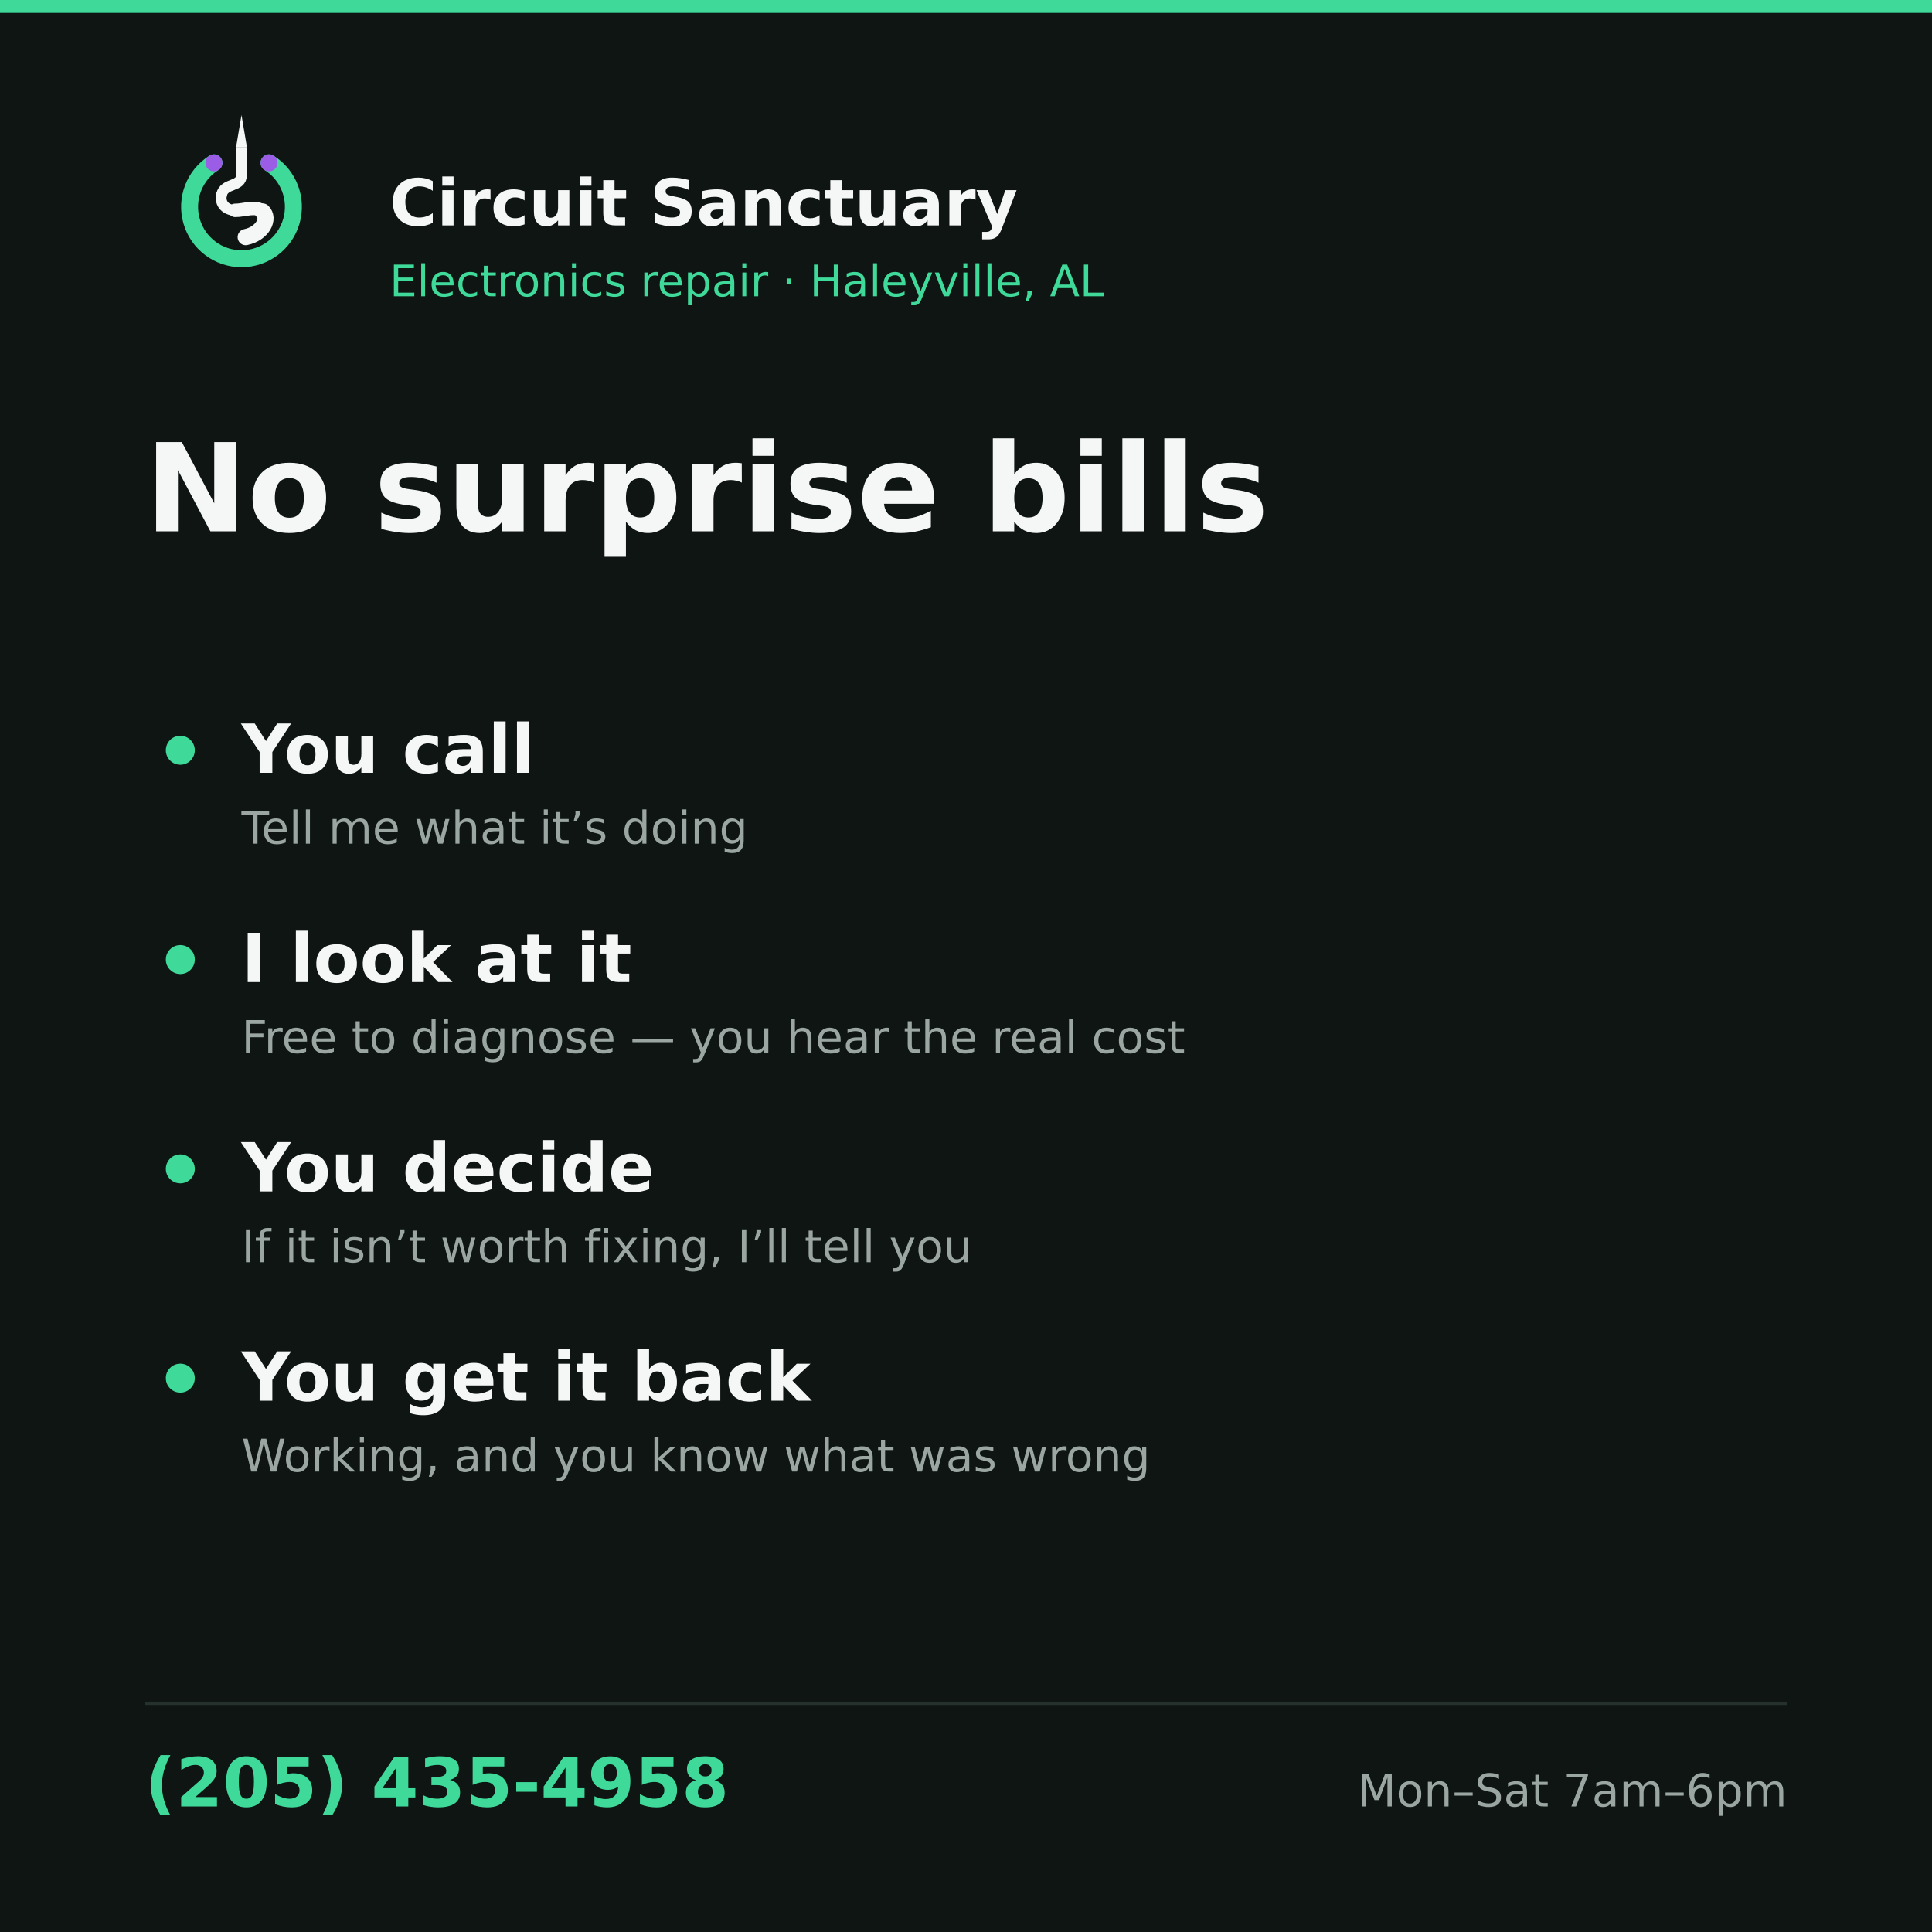
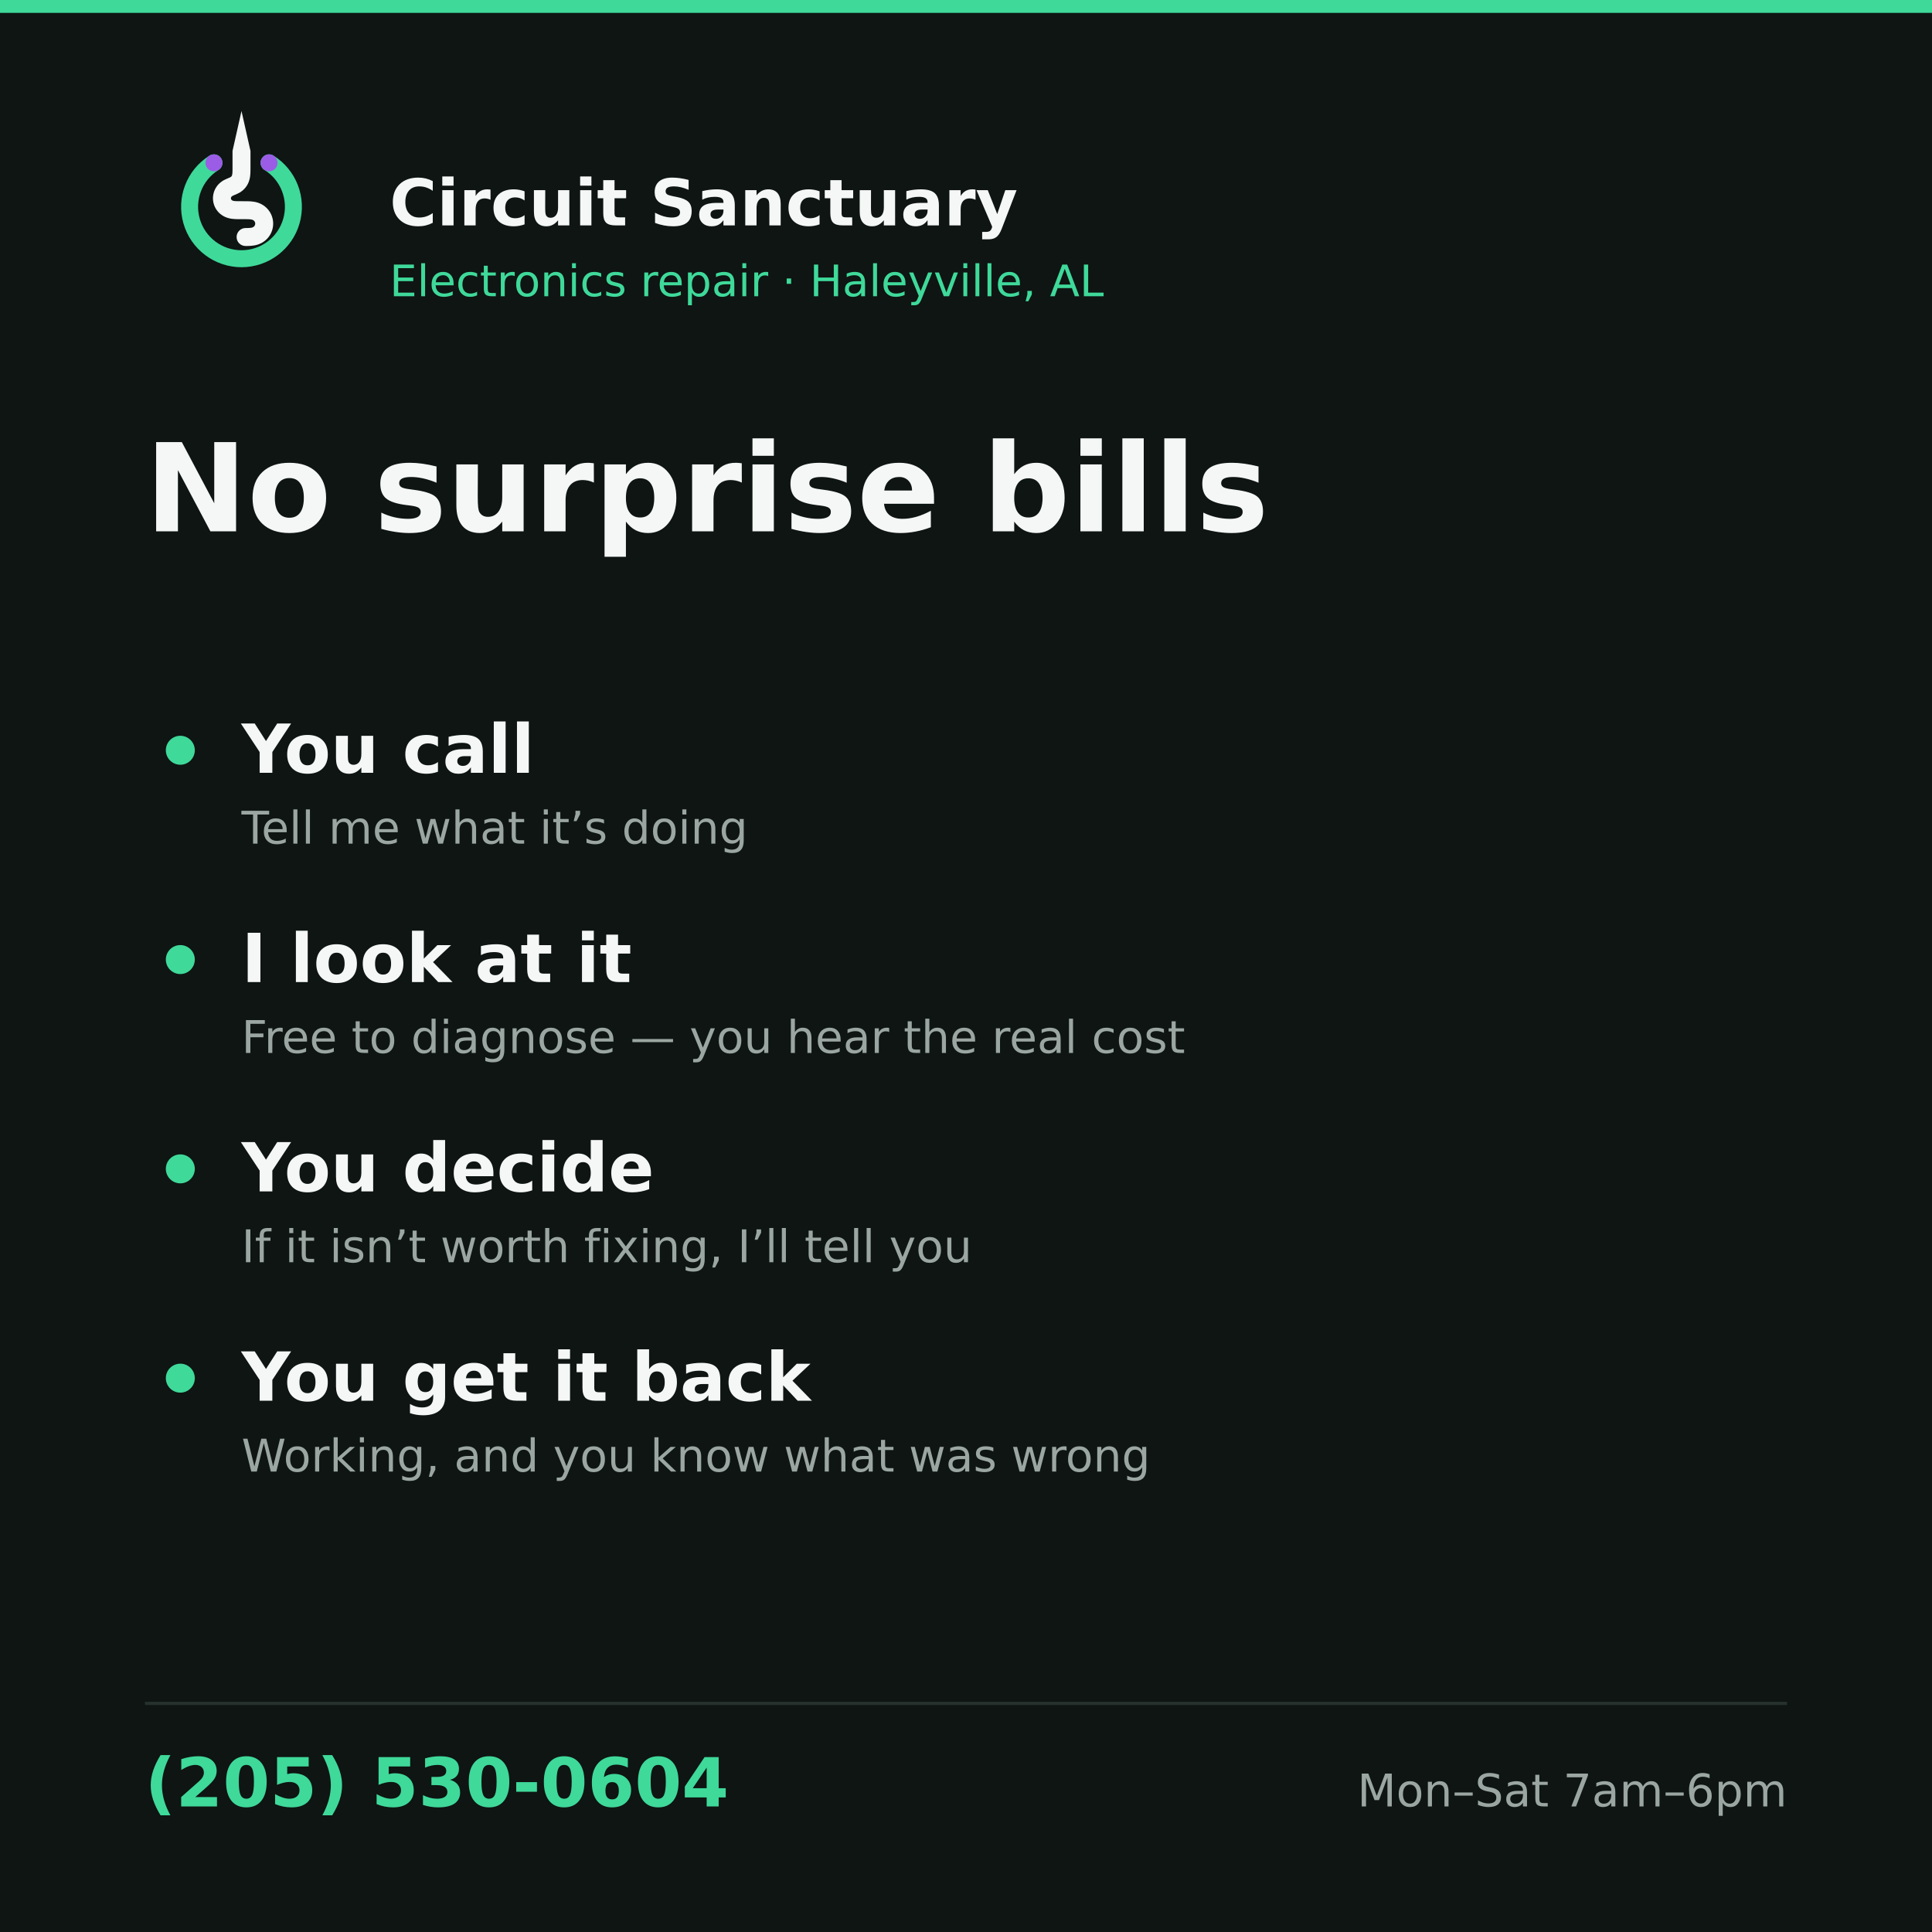
<svg xmlns="http://www.w3.org/2000/svg" viewBox="0 0 1200 1200" width="1200" height="1200">
  <rect width="1200" height="1200" fill="#0E1513" />
  <rect x="0" y="0" width="1200" height="8" fill="#3FD99A" />
  <g transform="translate(150 126) scale(0.62) translate(-100 -104)">
    <path d="M127.6 63.9 A52 52 0 1 1 72.4 63.9" stroke="#3FD99A" stroke-width="17" stroke-linecap="round" fill="none" />
    <circle cx="127.6" cy="63.9" r="8.5" fill="#9B5CE6" />
    <circle cx="72.4" cy="63.9" r="8.5" fill="#9B5CE6" />
-     <g transform="rotate(-36 100 108) translate(100 108) scale(0.9) translate(-100 -108)">
-       <path d="M84 138 C102 146, 118 137, 116 126" stroke="#F4F7F5" stroke-width="18" stroke-linecap="round" fill="none" />
-       <path d="M116 126 C114 116, 100 113, 92 107" stroke="#F4F7F5" stroke-width="15" stroke-linecap="round" fill="none" />
-       <path d="M92 107 C84 101, 82 91, 90 84" stroke="#F4F7F5" stroke-width="12" stroke-linecap="round" fill="none" />
-     </g>
-     <path d="M80.02 95.82 C82.83 83.47, 100.00 88.66, 100 76" stroke="#F4F7F5" stroke-width="10.8" stroke-linecap="round" fill="none" />
-     <path d="M94.6 76 L94.6 48 L105.4 48 L105.4 76 Z" fill="#F4F7F5" />
-     <path d="M94.6 48 L100 16 L105.4 48 Z" fill="#F4F7F5" />
+     <path d="M104.14 147.22 C105.04 147.22 105.93 147.21 106.83 147.19 C107.83 147.16 108.84 147.12 109.84 147.03 C111.00 146.94 112.15 146.79 113.29 146.57 C114.56 146.32 115.83 145.99 117.05 145.55 C118.34 145.08 119.60 144.50 120.79 143.80 C122.00 143.09 123.15 142.28 124.21 141.35 C125.27 140.42 126.25 139.39 127.11 138.28 C127.97 137.16 128.74 135.97 129.37 134.71 C130.00 133.45 130.52 132.13 130.90 130.77 C131.29 129.41 131.54 128.02 131.66 126.61 C131.77 125.21 131.76 123.79 131.60 122.39 C131.45 120.99 131.16 119.59 130.74 118.25 C130.32 116.91 129.77 115.59 129.10 114.35 C128.43 113.12 127.64 111.93 126.75 110.84 C125.85 109.76 124.86 108.75 123.77 107.85 C122.69 106.96 121.52 106.16 120.29 105.49 C119.09 104.84 117.83 104.28 116.53 103.85 C115.32 103.45 114.07 103.13 112.81 102.91 C111.69 102.72 110.56 102.59 109.43 102.51 C108.45 102.44 107.47 102.40 106.48 102.38 C105.60 102.36 104.71 102.35 103.83 102.35 C102.99 102.35 102.14 102.35 101.30 102.35 C100.47 102.35 99.64 102.35 98.81 102.34 C98.01 102.34 97.22 102.34 96.42 102.33 C95.71 102.32 94.99 102.30 94.28 102.27 C93.73 102.24 93.17 102.20 92.62 102.12 C92.24 102.06 91.87 101.99 91.50 101.88 C91.26 101.81 91.02 101.73 90.80 101.61 C90.63 101.51 90.45 101.41 90.30 101.29 C90.17 101.17 90.03 101.04 89.92 100.90 C89.82 100.76 89.71 100.61 89.64 100.45 C89.56 100.29 89.50 100.12 89.46 99.95 C89.42 99.77 89.39 99.60 89.39 99.42 C89.39 99.25 89.40 99.07 89.44 98.90 C89.48 98.73 89.53 98.56 89.60 98.41 C89.68 98.25 89.76 98.10 89.87 97.96 C89.99 97.81 90.12 97.66 90.27 97.53 C90.49 97.35 90.73 97.19 90.97 97.05 C91.41 96.81 91.87 96.60 92.33 96.40 C93.12 96.07 93.91 95.77 94.69 95.43 C95.78 94.96 96.85 94.45 97.88 93.86 C99.09 93.17 100.24 92.37 101.30 91.46 C102.41 90.51 103.44 89.44 104.32 88.27 C105.21 87.10 105.98 85.84 106.60 84.52 C107.19 83.26 107.66 81.94 108.01 80.60 C108.32 79.39 108.55 78.16 108.69 76.93 C108.81 75.87 108.89 74.81 108.93 73.75 C108.96 72.83 108.98 71.90 108.99 70.98 C108.99 70.29 109.00 69.60 109.00 68.92 L109.00 52 L100 12 L91.00 52 L91.00 68.88 C91.00 69.53 90.99 70.17 90.99 70.82 C90.98 71.56 90.97 72.31 90.94 73.05 C90.92 73.65 90.88 74.25 90.81 74.85 C90.76 75.27 90.69 75.69 90.58 76.10 C90.51 76.37 90.42 76.63 90.30 76.88 C90.22 77.06 90.10 77.23 89.98 77.39 C89.86 77.55 89.72 77.68 89.57 77.81 C89.36 77.99 89.13 78.13 88.89 78.27 C88.48 78.51 88.03 78.70 87.59 78.89 C86.84 79.21 86.08 79.51 85.32 79.83 C84.25 80.28 83.20 80.78 82.18 81.34 C80.98 82.02 79.83 82.81 78.77 83.69 C77.64 84.63 76.61 85.70 75.70 86.85 C74.79 88.03 74.00 89.31 73.36 90.66 C72.72 92.00 72.23 93.43 71.90 94.88 C71.56 96.33 71.40 97.83 71.39 99.32 C71.39 100.81 71.55 102.30 71.87 103.76 C72.18 105.21 72.67 106.63 73.29 107.98 C73.91 109.33 74.70 110.61 75.60 111.80 C76.49 112.98 77.53 114.06 78.66 115.02 C79.78 115.96 81.02 116.79 82.31 117.48 C83.56 118.15 84.88 118.68 86.23 119.09 C87.46 119.47 88.72 119.74 89.99 119.92 C91.09 120.08 92.20 120.18 93.31 120.24 C94.26 120.29 95.21 120.31 96.17 120.33 C97.04 120.34 97.90 120.34 98.77 120.34 C99.61 120.35 100.45 120.35 101.29 120.35 C102.11 120.35 102.93 120.35 103.76 120.35 C104.54 120.35 105.32 120.36 106.10 120.38 C106.79 120.39 107.47 120.41 108.15 120.46 C108.68 120.50 109.21 120.56 109.73 120.65 C110.11 120.72 110.49 120.81 110.85 120.93 C111.14 121.02 111.41 121.15 111.67 121.29 C111.90 121.42 112.12 121.57 112.32 121.74 C112.52 121.90 112.69 122.09 112.86 122.29 C113.02 122.49 113.15 122.71 113.28 122.93 C113.40 123.16 113.49 123.40 113.57 123.64 C113.64 123.88 113.69 124.14 113.72 124.39 C113.74 124.65 113.74 124.90 113.72 125.16 C113.70 125.41 113.64 125.67 113.57 125.91 C113.50 126.16 113.40 126.39 113.29 126.62 C113.17 126.85 113.03 127.06 112.87 127.27 C112.71 127.47 112.53 127.65 112.34 127.82 C112.14 127.99 111.92 128.14 111.70 128.27 C111.45 128.41 111.18 128.53 110.91 128.63 C110.56 128.75 110.20 128.83 109.84 128.90 C109.35 129.00 108.84 129.05 108.34 129.10 C107.68 129.15 107.02 129.18 106.36 129.19 C105.59 129.21 104.81 129.22 104.04 129.22 A9.00 9.00 0 0 0 104.14 147.22 Z" fill="#F4F7F5" />
  </g>
  <text x="242" y="140" font-family="DejaVu Sans" font-size="40" font-weight="bold" fill="#F4F7F5">Circuit Sanctuary</text>
  <text x="242" y="184" font-family="DejaVu Sans" font-size="27" fill="#3FD99A">Electronics repair · Haleyville, AL</text>
  <text x="90" y="330" font-family="DejaVu Sans" font-size="76" font-weight="bold" fill="#F4F7F5">No surprise bills</text>
  <circle cx="112" cy="466" r="9" fill="#3FD99A" />
  <text x="150" y="480" font-family="DejaVu Sans" font-size="42" font-weight="bold" fill="#F4F7F5">You call</text>
  <text x="150" y="524" font-family="DejaVu Sans" font-size="28" fill="#9BA6A2">Tell me what it’s doing</text>
  <circle cx="112" cy="596" r="9" fill="#3FD99A" />
  <text x="150" y="610" font-family="DejaVu Sans" font-size="42" font-weight="bold" fill="#F4F7F5">I look at it</text>
  <text x="150" y="654" font-family="DejaVu Sans" font-size="28" fill="#9BA6A2">Free to diagnose — you hear the real cost</text>
  <circle cx="112" cy="726" r="9" fill="#3FD99A" />
  <text x="150" y="740" font-family="DejaVu Sans" font-size="42" font-weight="bold" fill="#F4F7F5">You decide</text>
  <text x="150" y="784" font-family="DejaVu Sans" font-size="28" fill="#9BA6A2">If it isn’t worth fixing, I’ll tell you</text>
  <circle cx="112" cy="856" r="9" fill="#3FD99A" />
  <text x="150" y="870" font-family="DejaVu Sans" font-size="42" font-weight="bold" fill="#F4F7F5">You get it back</text>
  <text x="150" y="914" font-family="DejaVu Sans" font-size="28" fill="#9BA6A2">Working, and you know what was wrong</text>
  <line x1="90" y1="1058" x2="1110" y2="1058" stroke="#26302C" stroke-width="2" />
-   <text x="90" y="1122" font-family="DejaVu Sans" font-size="42" font-weight="bold" fill="#3FD99A">(205) 435-4958</text>
+   <text x="90" y="1122" font-family="DejaVu Sans" font-size="42" font-weight="bold" fill="#3FD99A">(205) 530-0604</text>
  <text x="1110" y="1122" text-anchor="end" font-family="DejaVu Sans" font-size="28" fill="#9BA6A2">Mon–Sat 7am–6pm</text>
</svg>
